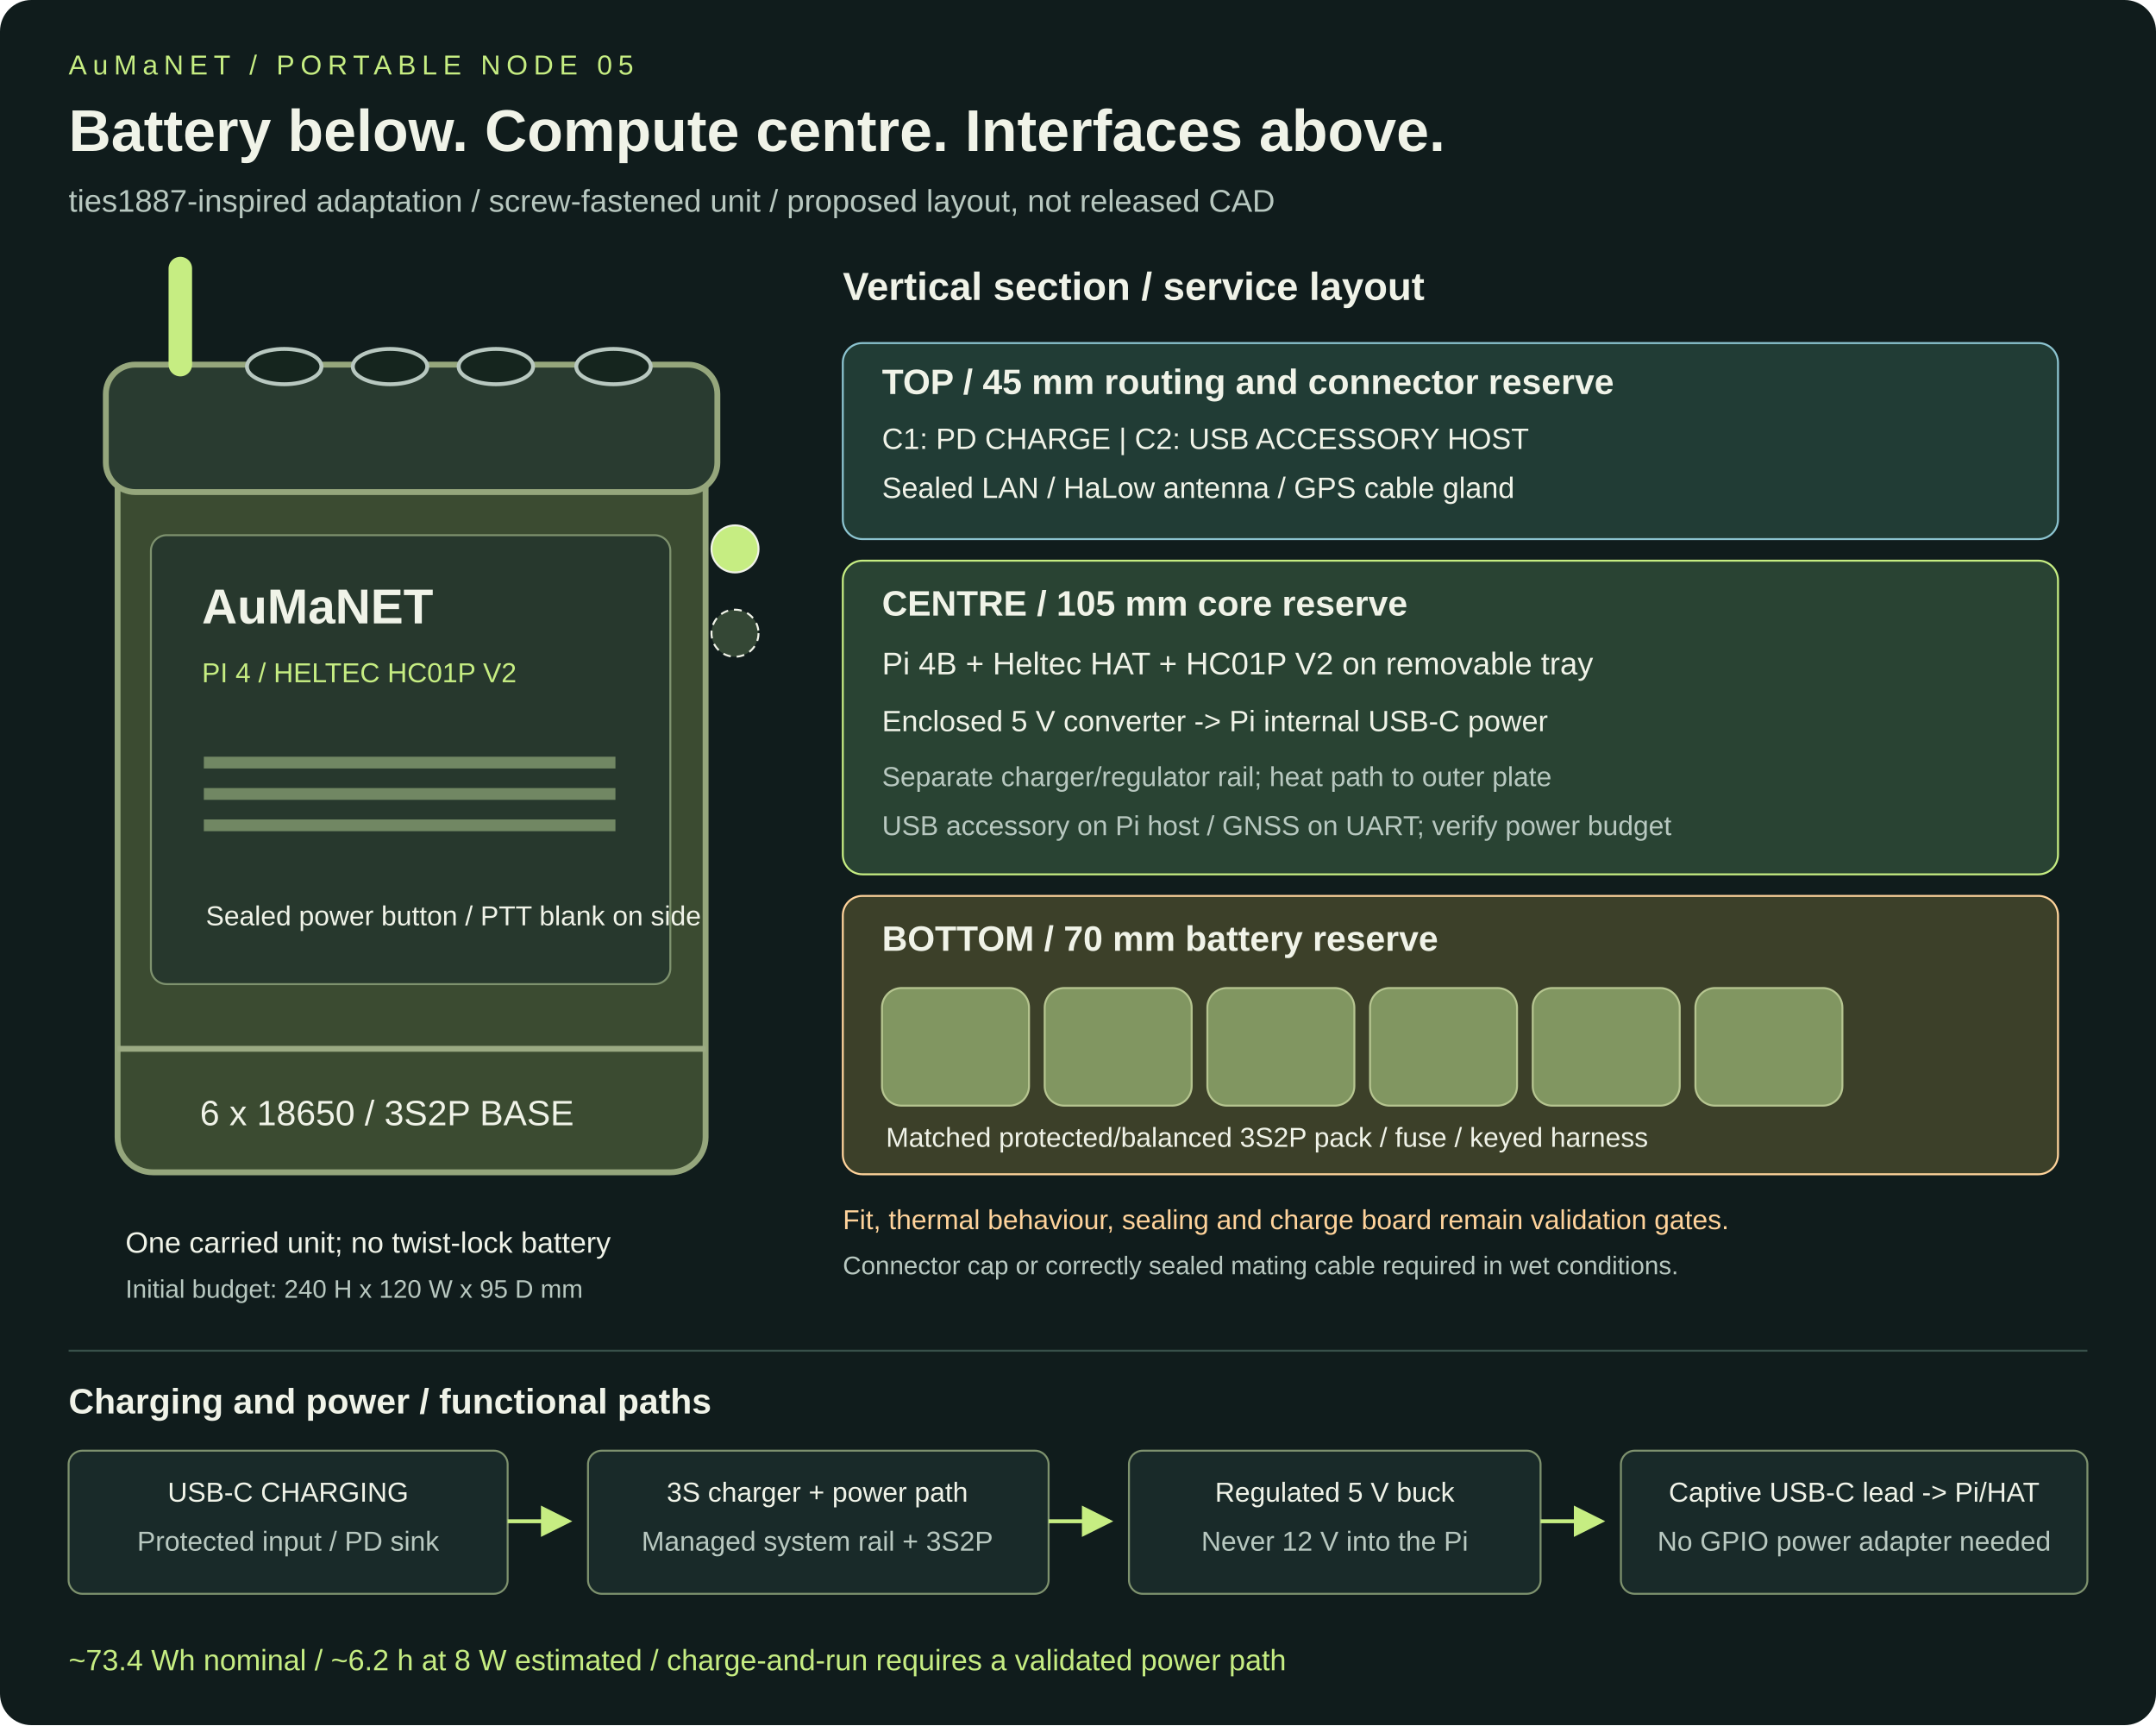
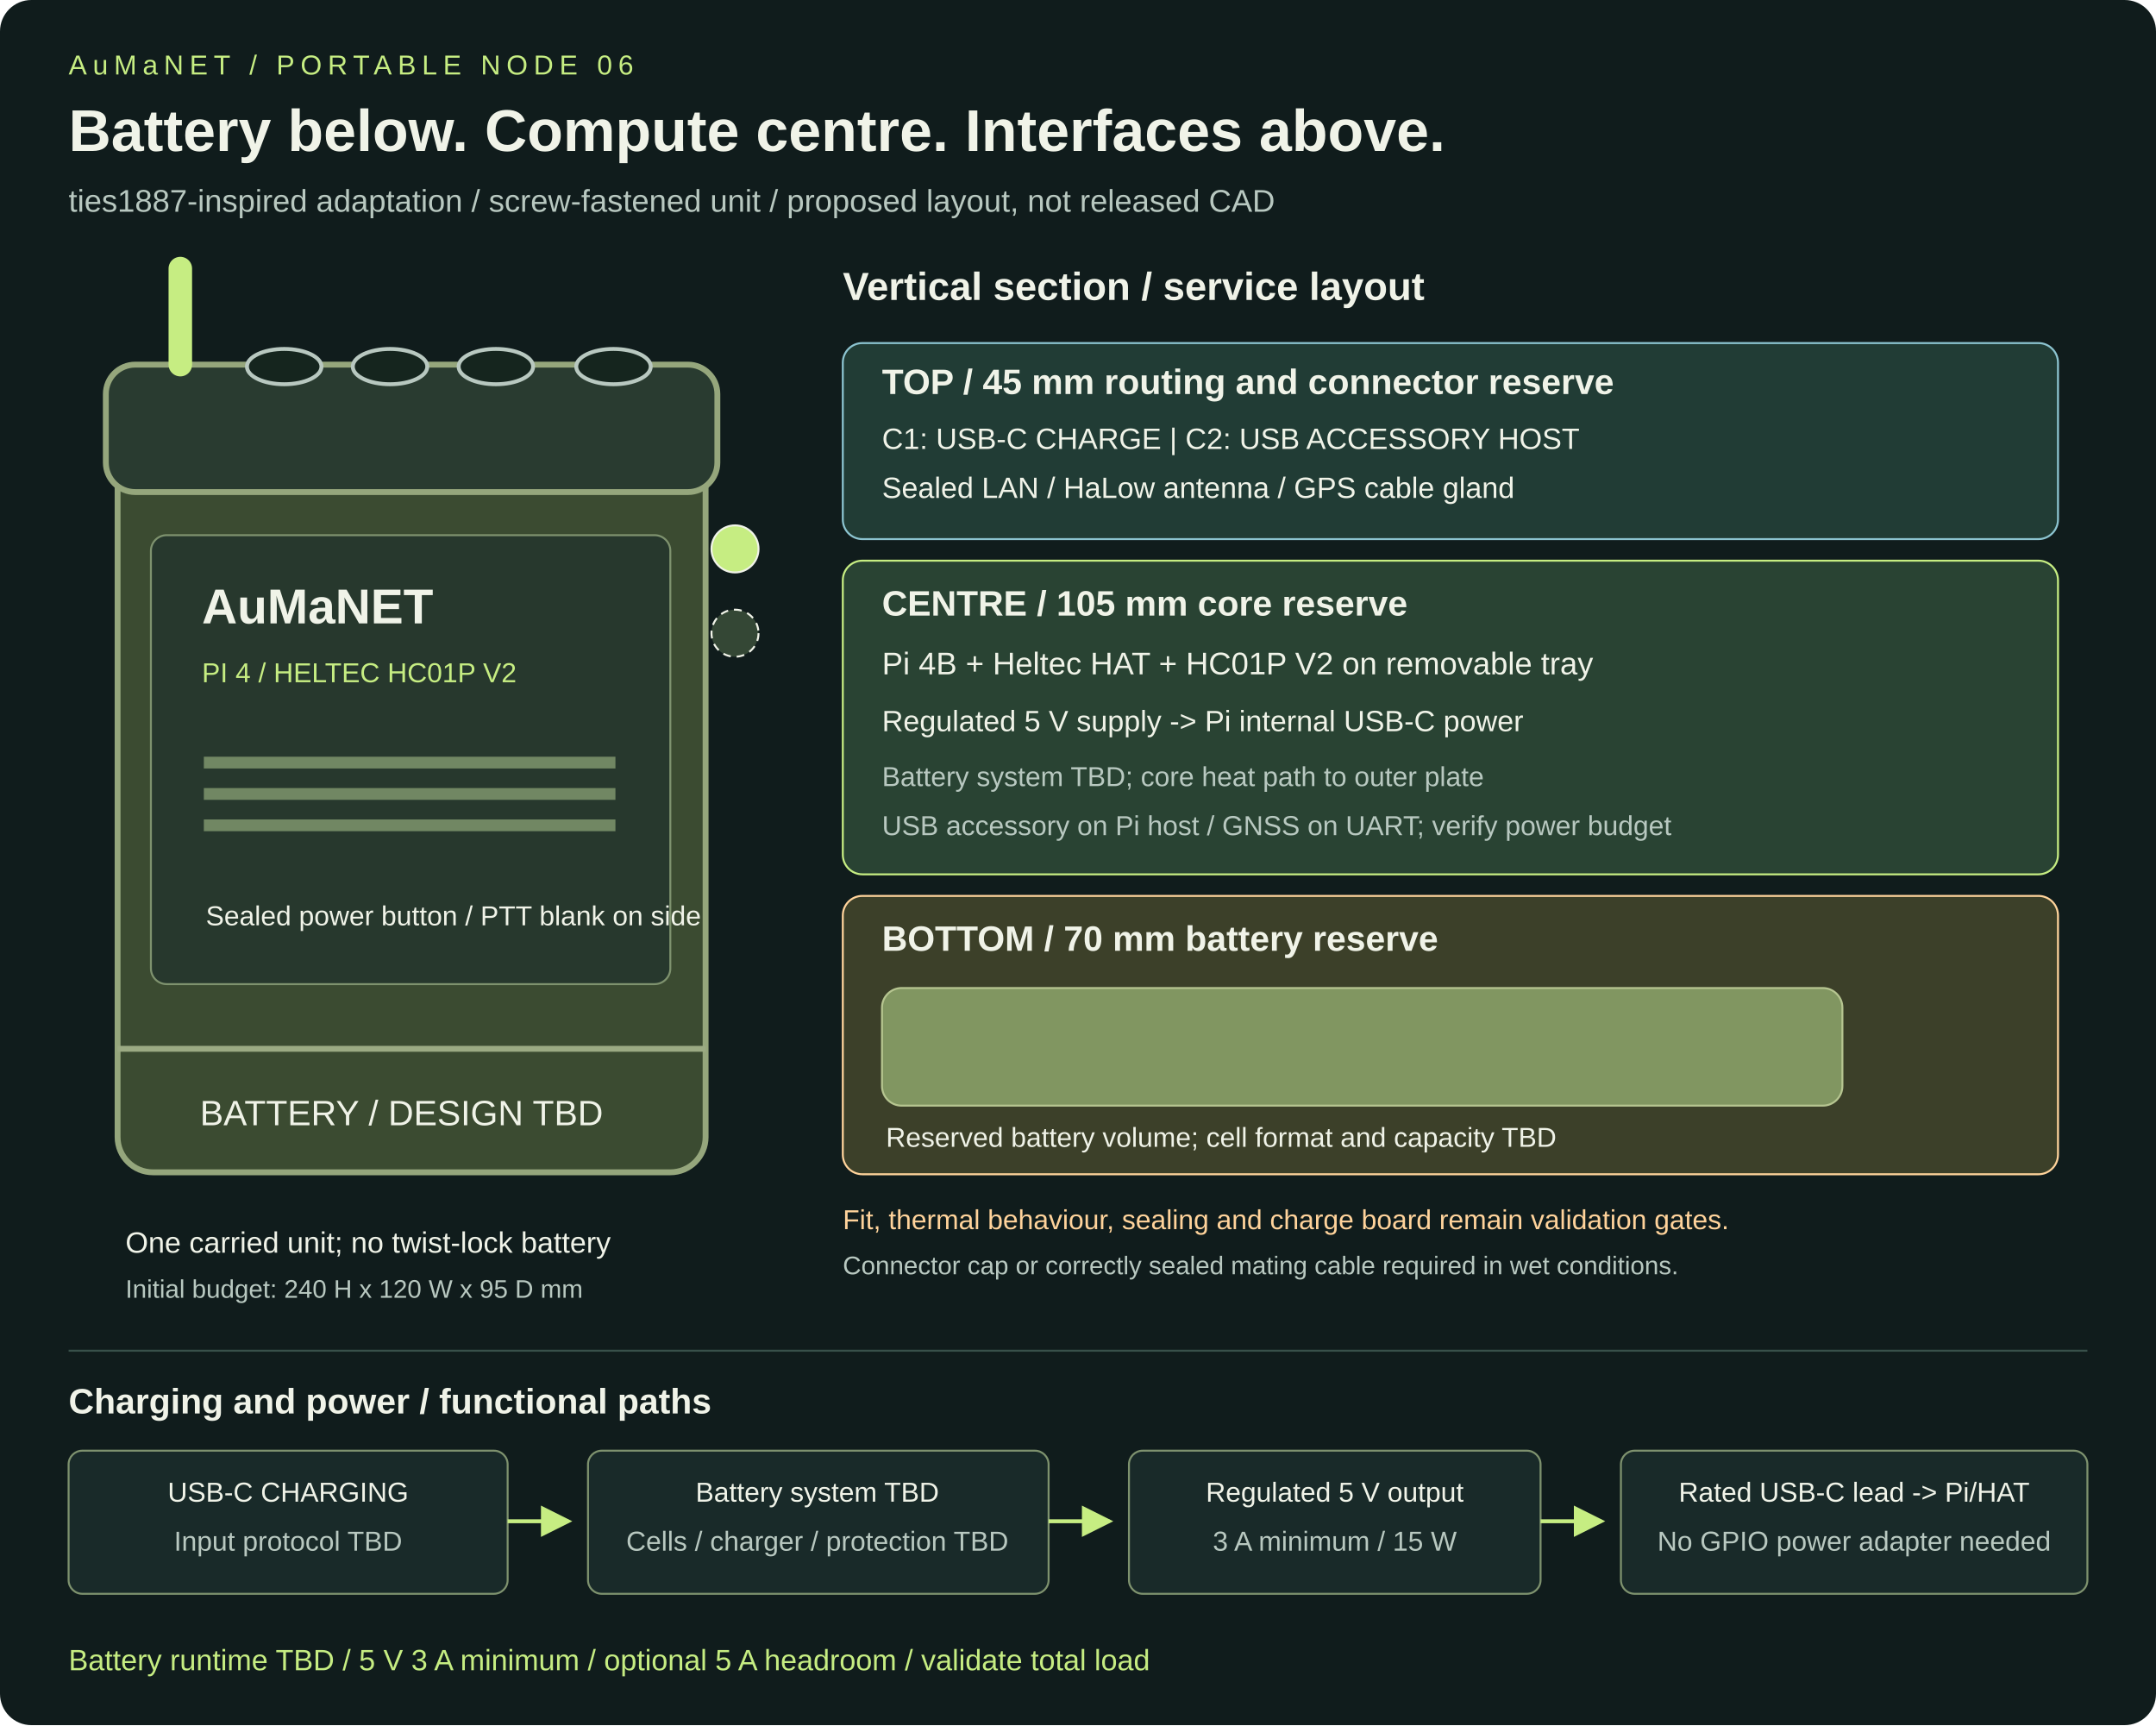
<svg xmlns="http://www.w3.org/2000/svg" viewBox="0 0 1100 880" role="img" aria-labelledby="t d">
  <defs>
    <marker id="a" markerWidth="8" markerHeight="8" refX="7" refY="4" orient="auto">
      <path d="M0 0L8 4L0 8" fill="#c6ed82" />
    </marker>
  </defs>
  <rect width="1100" height="880" rx="16" fill="#101c1c" />
  <g font-family="Arial,sans-serif" fill="#f0f3e8">
-     <text x="35" y="38" font-size="14" letter-spacing="3" fill="#c6ed82">AuMaNET / PORTABLE NODE 05</text>
+     <text x="35" y="38" font-size="14" letter-spacing="3" fill="#c6ed82">AuMaNET / PORTABLE NODE 06</text>
    <text x="35" y="77" font-size="30" font-weight="bold">Battery below. Compute centre. Interfaces above.</text>
    <text x="35" y="108" font-size="16" fill="#b8c8c0">ties1887-inspired adaptation / screw-fastened unit / proposed layout, not released CAD</text>
    <rect x="60" y="228" width="300" height="370" rx="18" fill="#3b4b31" stroke="#95a67c" stroke-width="3" />
    <path d="M60 535H360" stroke="#9baa83" stroke-width="3" />
    <rect x="54" y="186" width="312" height="65" rx="15" fill="#293b30" stroke="#95a67c" stroke-width="3" />
    <rect x="77" y="273" width="265" height="229" rx="8" fill="#27382d" stroke="#7e926e" />
    <text x="103" y="318" font-size="25" font-weight="bold">AuMaNET</text>
    <circle cx="375" cy="280" r="12" fill="#c6ed82" stroke="#f0f3e8" />
    <circle cx="375" cy="323" r="12" fill="#344735" stroke="#f0f3e8" stroke-dasharray="4 3" />
    <text x="103" y="348" font-size="14" fill="#c6ed82">PI 4 / HELTEC HC01P V2</text>
    <path d="M104 389H314M104 405H314M104 421H314" stroke="#718763" stroke-width="6" />
    <text x="105" y="472" font-size="14">Sealed power button / PTT blank on side</text>
-     <text x="102" y="574" font-size="18">6 x 18650 / 3S2P BASE</text>
+     <text x="102" y="574" font-size="18">BATTERY / DESIGN TBD</text>
    <path d="M92 186V137" stroke="#c6ed82" stroke-width="12" stroke-linecap="round" />
    <g fill="#15251e" stroke="#b8c8c0" stroke-width="2">
      <ellipse cx="145" cy="187" rx="19" ry="9" />
      <ellipse cx="199" cy="187" rx="19" ry="9" />
      <ellipse cx="253" cy="187" rx="19" ry="9" />
      <ellipse cx="313" cy="187" rx="19" ry="9" />
    </g>
    <text x="64" y="639" font-size="15">One carried unit; no twist-lock battery</text>
    <text x="64" y="662" font-size="13" fill="#b8c8c0">Initial budget: 240 H x 120 W x 95 D mm</text>
    <text x="430" y="153" font-size="20" font-weight="bold">Vertical section / service layout</text>
    <rect x="430" y="175" width="620" height="100" rx="10" fill="#213c35" stroke="#8cc4d0" />
    <text x="450" y="201" font-size="18" font-weight="bold">TOP / 45 mm routing and connector reserve</text>
-     <text x="450" y="229" font-size="15">C1: PD CHARGE   |   C2: USB ACCESSORY HOST</text>
+     <text x="450" y="229" font-size="15">C1: USB-C CHARGE   |   C2: USB ACCESSORY HOST</text>
    <text x="450" y="254" font-size="15">Sealed LAN / HaLow antenna / GPS cable gland</text>
    <rect x="430" y="286" width="620" height="160" rx="10" fill="#294333" stroke="#c6ed82" />
    <text x="450" y="314" font-size="18" font-weight="bold">CENTRE / 105 mm core reserve</text>
    <text x="450" y="344" font-size="16">Pi 4B + Heltec HAT + HC01P V2 on removable tray</text>
-     <text x="450" y="373" font-size="15">Enclosed 5 V converter -&gt; Pi internal USB-C power</text>
-     <text x="450" y="401" font-size="14" fill="#b8c8c0">Separate charger/regulator rail; heat path to outer plate</text>
+     <text x="450" y="373" font-size="15">Regulated 5 V supply -&gt; Pi internal USB-C power</text>
+     <text x="450" y="401" font-size="14" fill="#b8c8c0">Battery system TBD; core heat path to outer plate</text>
    <text x="450" y="426" font-size="14" fill="#b8c8c0">USB accessory on Pi host / GNSS on UART; verify power budget</text>
    <rect x="430" y="457" width="620" height="142" rx="10" fill="#3c4029" stroke="#ffd39b" />
    <text x="450" y="485" font-size="18" font-weight="bold">BOTTOM / 70 mm battery reserve</text>
-     <g fill="#819661" stroke="#b6c590">
-       <rect x="450" y="504" width="75" height="60" rx="10" />
-       <rect x="533" y="504" width="75" height="60" rx="10" />
-       <rect x="616" y="504" width="75" height="60" rx="10" />
-       <rect x="699" y="504" width="75" height="60" rx="10" />
-       <rect x="782" y="504" width="75" height="60" rx="10" />
-       <rect x="865" y="504" width="75" height="60" rx="10" />
-     </g>
-     <text x="452" y="585" font-size="14">Matched protected/balanced 3S2P pack / fuse / keyed harness</text>
+     <rect x="450" y="504" width="490" height="60" rx="10" fill="#819661" stroke="#b6c590" />
+     <text x="452" y="585" font-size="14">Reserved battery volume; cell format and capacity TBD</text>
    <text x="430" y="627" font-size="14" fill="#ffd39b">Fit, thermal behaviour, sealing and charge board remain validation gates.</text>
    <text x="430" y="650" font-size="13" fill="#b8c8c0">Connector cap or correctly sealed mating cable required in wet conditions.</text>
    <path d="M35 689H1065" stroke="#38504a" />
    <text x="35" y="721" font-size="18" font-weight="bold">Charging and power / functional paths</text>
    <g fill="#192a29" stroke="#7e926e">
      <rect x="35" y="740" width="224" height="73" rx="7" />
      <rect x="300" y="740" width="235" height="73" rx="7" />
      <rect x="576" y="740" width="210" height="73" rx="7" />
      <rect x="827" y="740" width="238" height="73" rx="7" />
    </g>
    <g text-anchor="middle" font-size="14">
      <text x="147" y="766">USB-C CHARGING</text>
-       <text x="147" y="791" fill="#b8c8c0">Protected input / PD sink</text>
-       <text x="417" y="766">3S charger + power path</text>
-       <text x="417" y="791" fill="#b8c8c0">Managed system rail + 3S2P</text>
-       <text x="681" y="766">Regulated 5 V buck</text>
-       <text x="681" y="791" fill="#b8c8c0">Never 12 V into the Pi</text>
-       <text x="946" y="766">Captive USB-C lead -&gt; Pi/HAT</text>
+       <text x="147" y="791" fill="#b8c8c0">Input protocol TBD</text>
+       <text x="417" y="766">Battery system TBD</text>
+       <text x="417" y="791" fill="#b8c8c0">Cells / charger / protection TBD</text>
+       <text x="681" y="766">Regulated 5 V output</text>
+       <text x="681" y="791" fill="#b8c8c0">3 A minimum / 15 W</text>
+       <text x="946" y="766">Rated USB-C lead -&gt; Pi/HAT</text>
      <text x="946" y="791" fill="#b8c8c0">No GPIO power adapter needed</text>
    </g>
    <g stroke="#c6ed82" stroke-width="2" marker-end="url(#a)">
      <path d="M259 776H290" />
      <path d="M535 776H566" />
      <path d="M786 776H817" />
    </g>
-     <text x="35" y="852" font-size="15" fill="#c6ed82">~73.4 Wh nominal / ~6.2 h at 8 W estimated / charge-and-run requires a validated power path</text>
+     <text x="35" y="852" font-size="15" fill="#c6ed82">Battery runtime TBD / 5 V 3 A minimum / optional 5 A headroom / validate total load</text>
  </g>
</svg>
